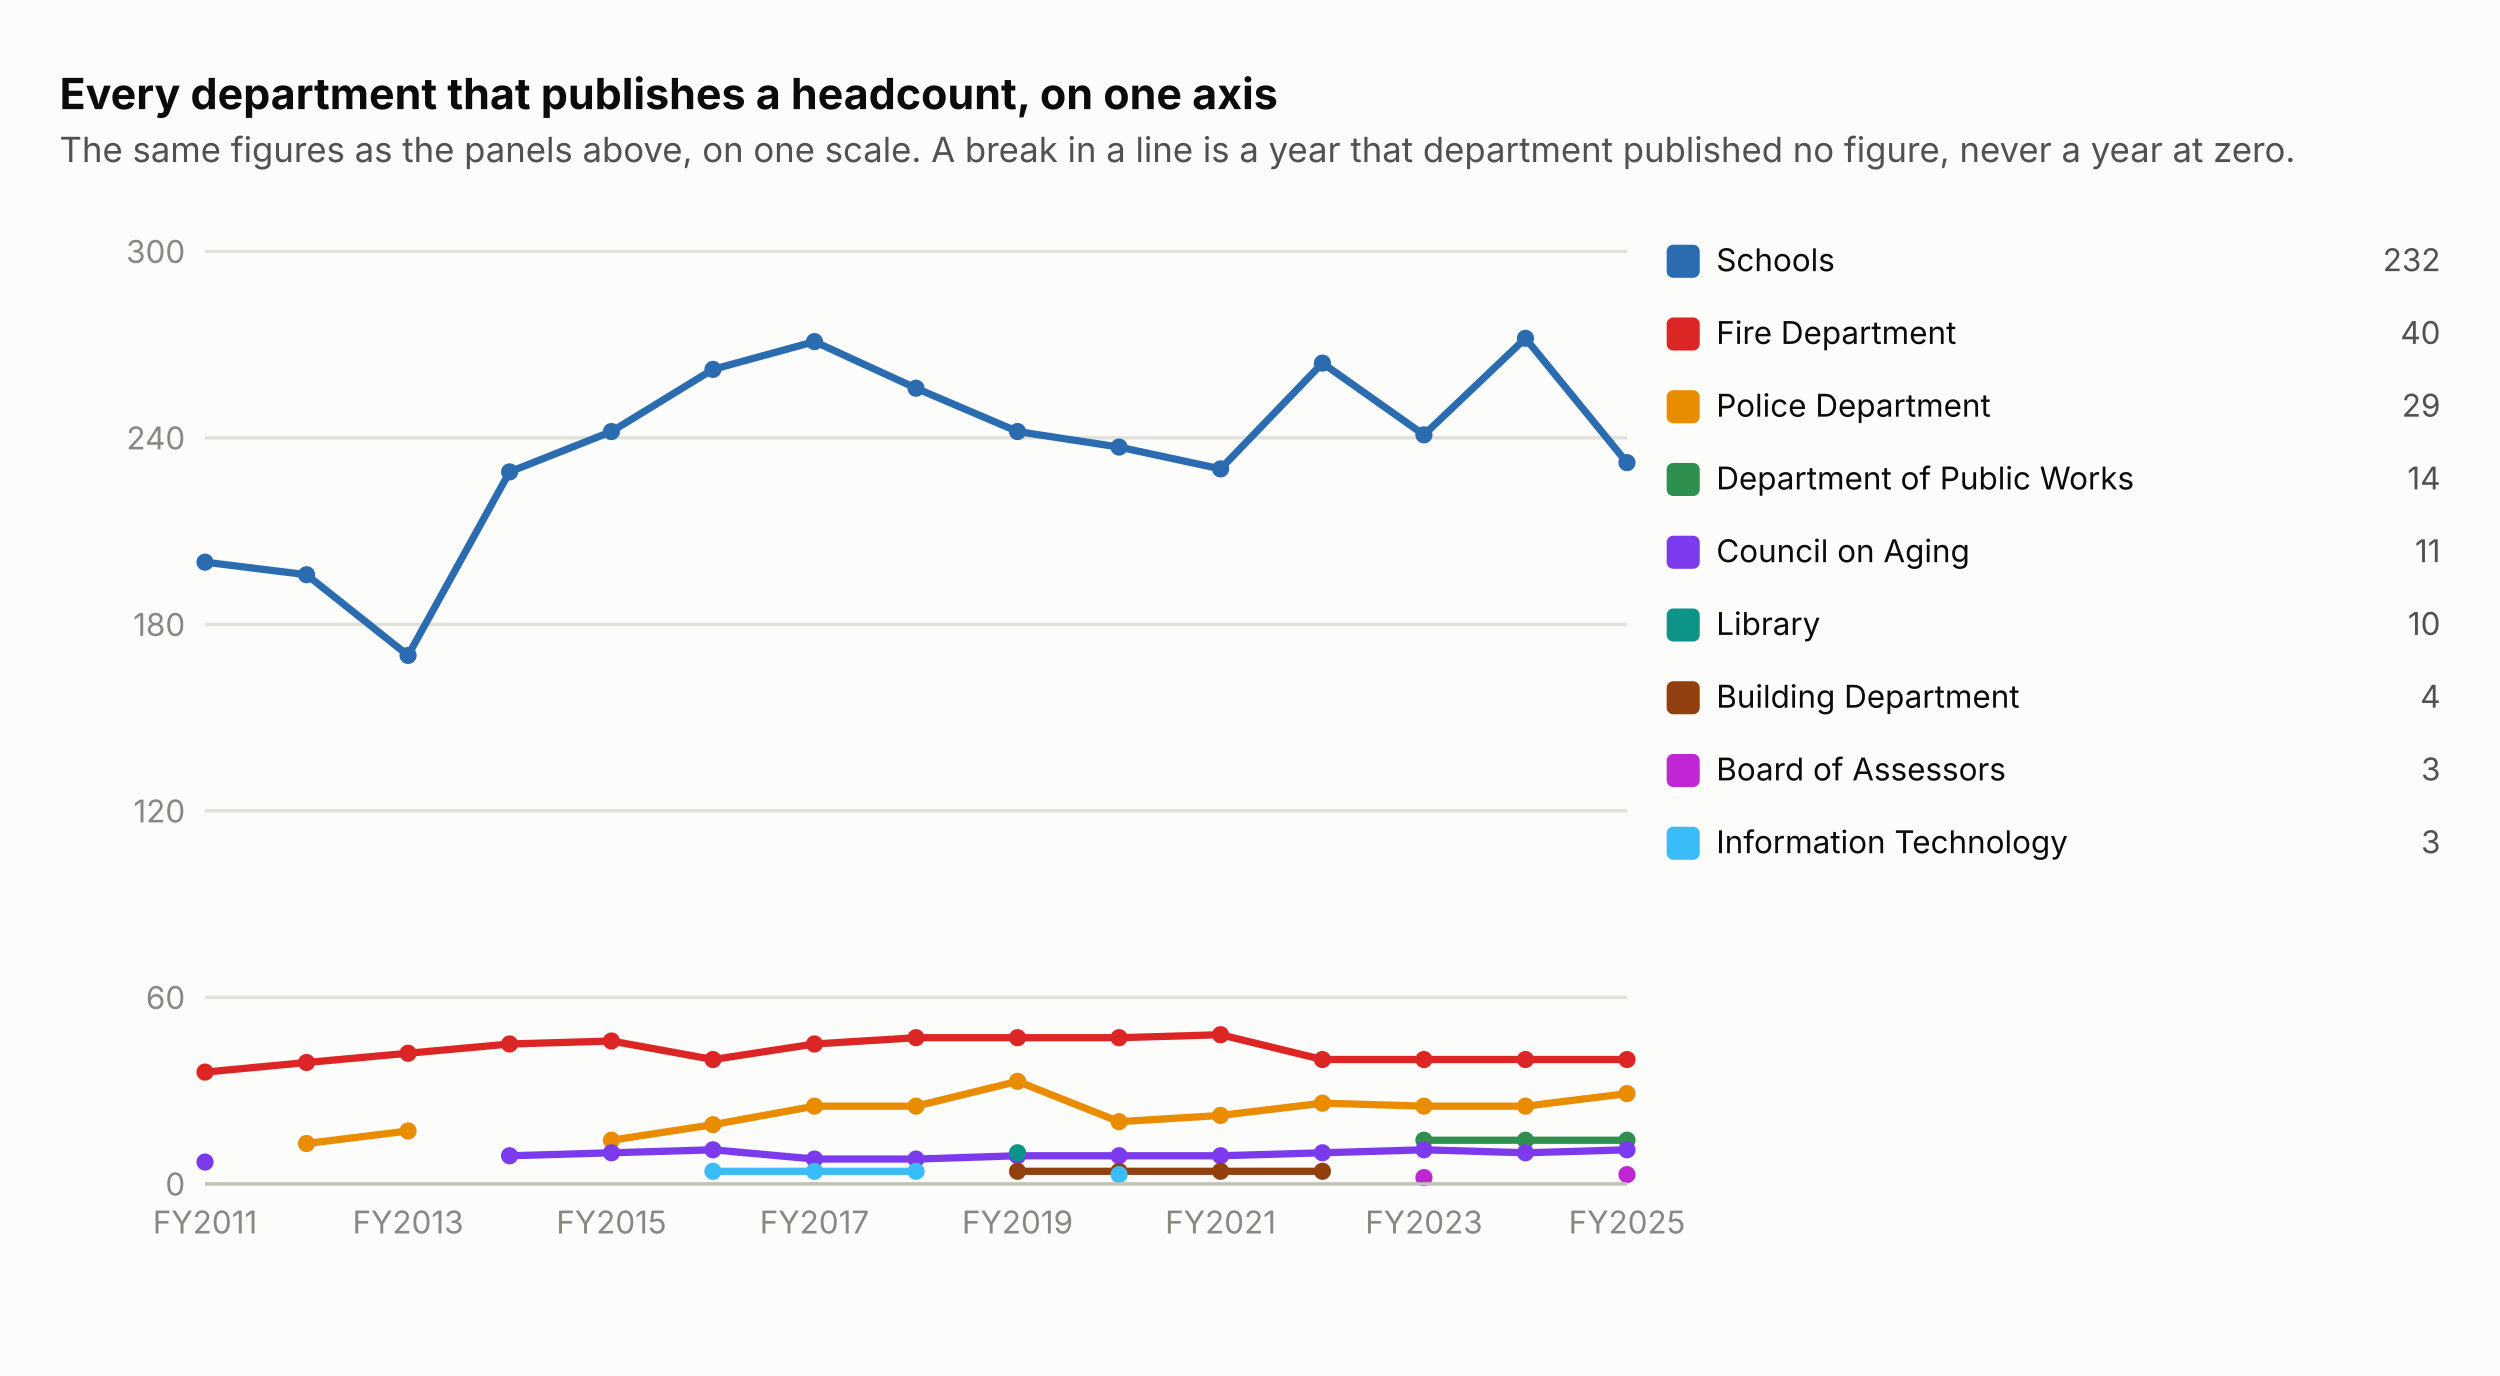
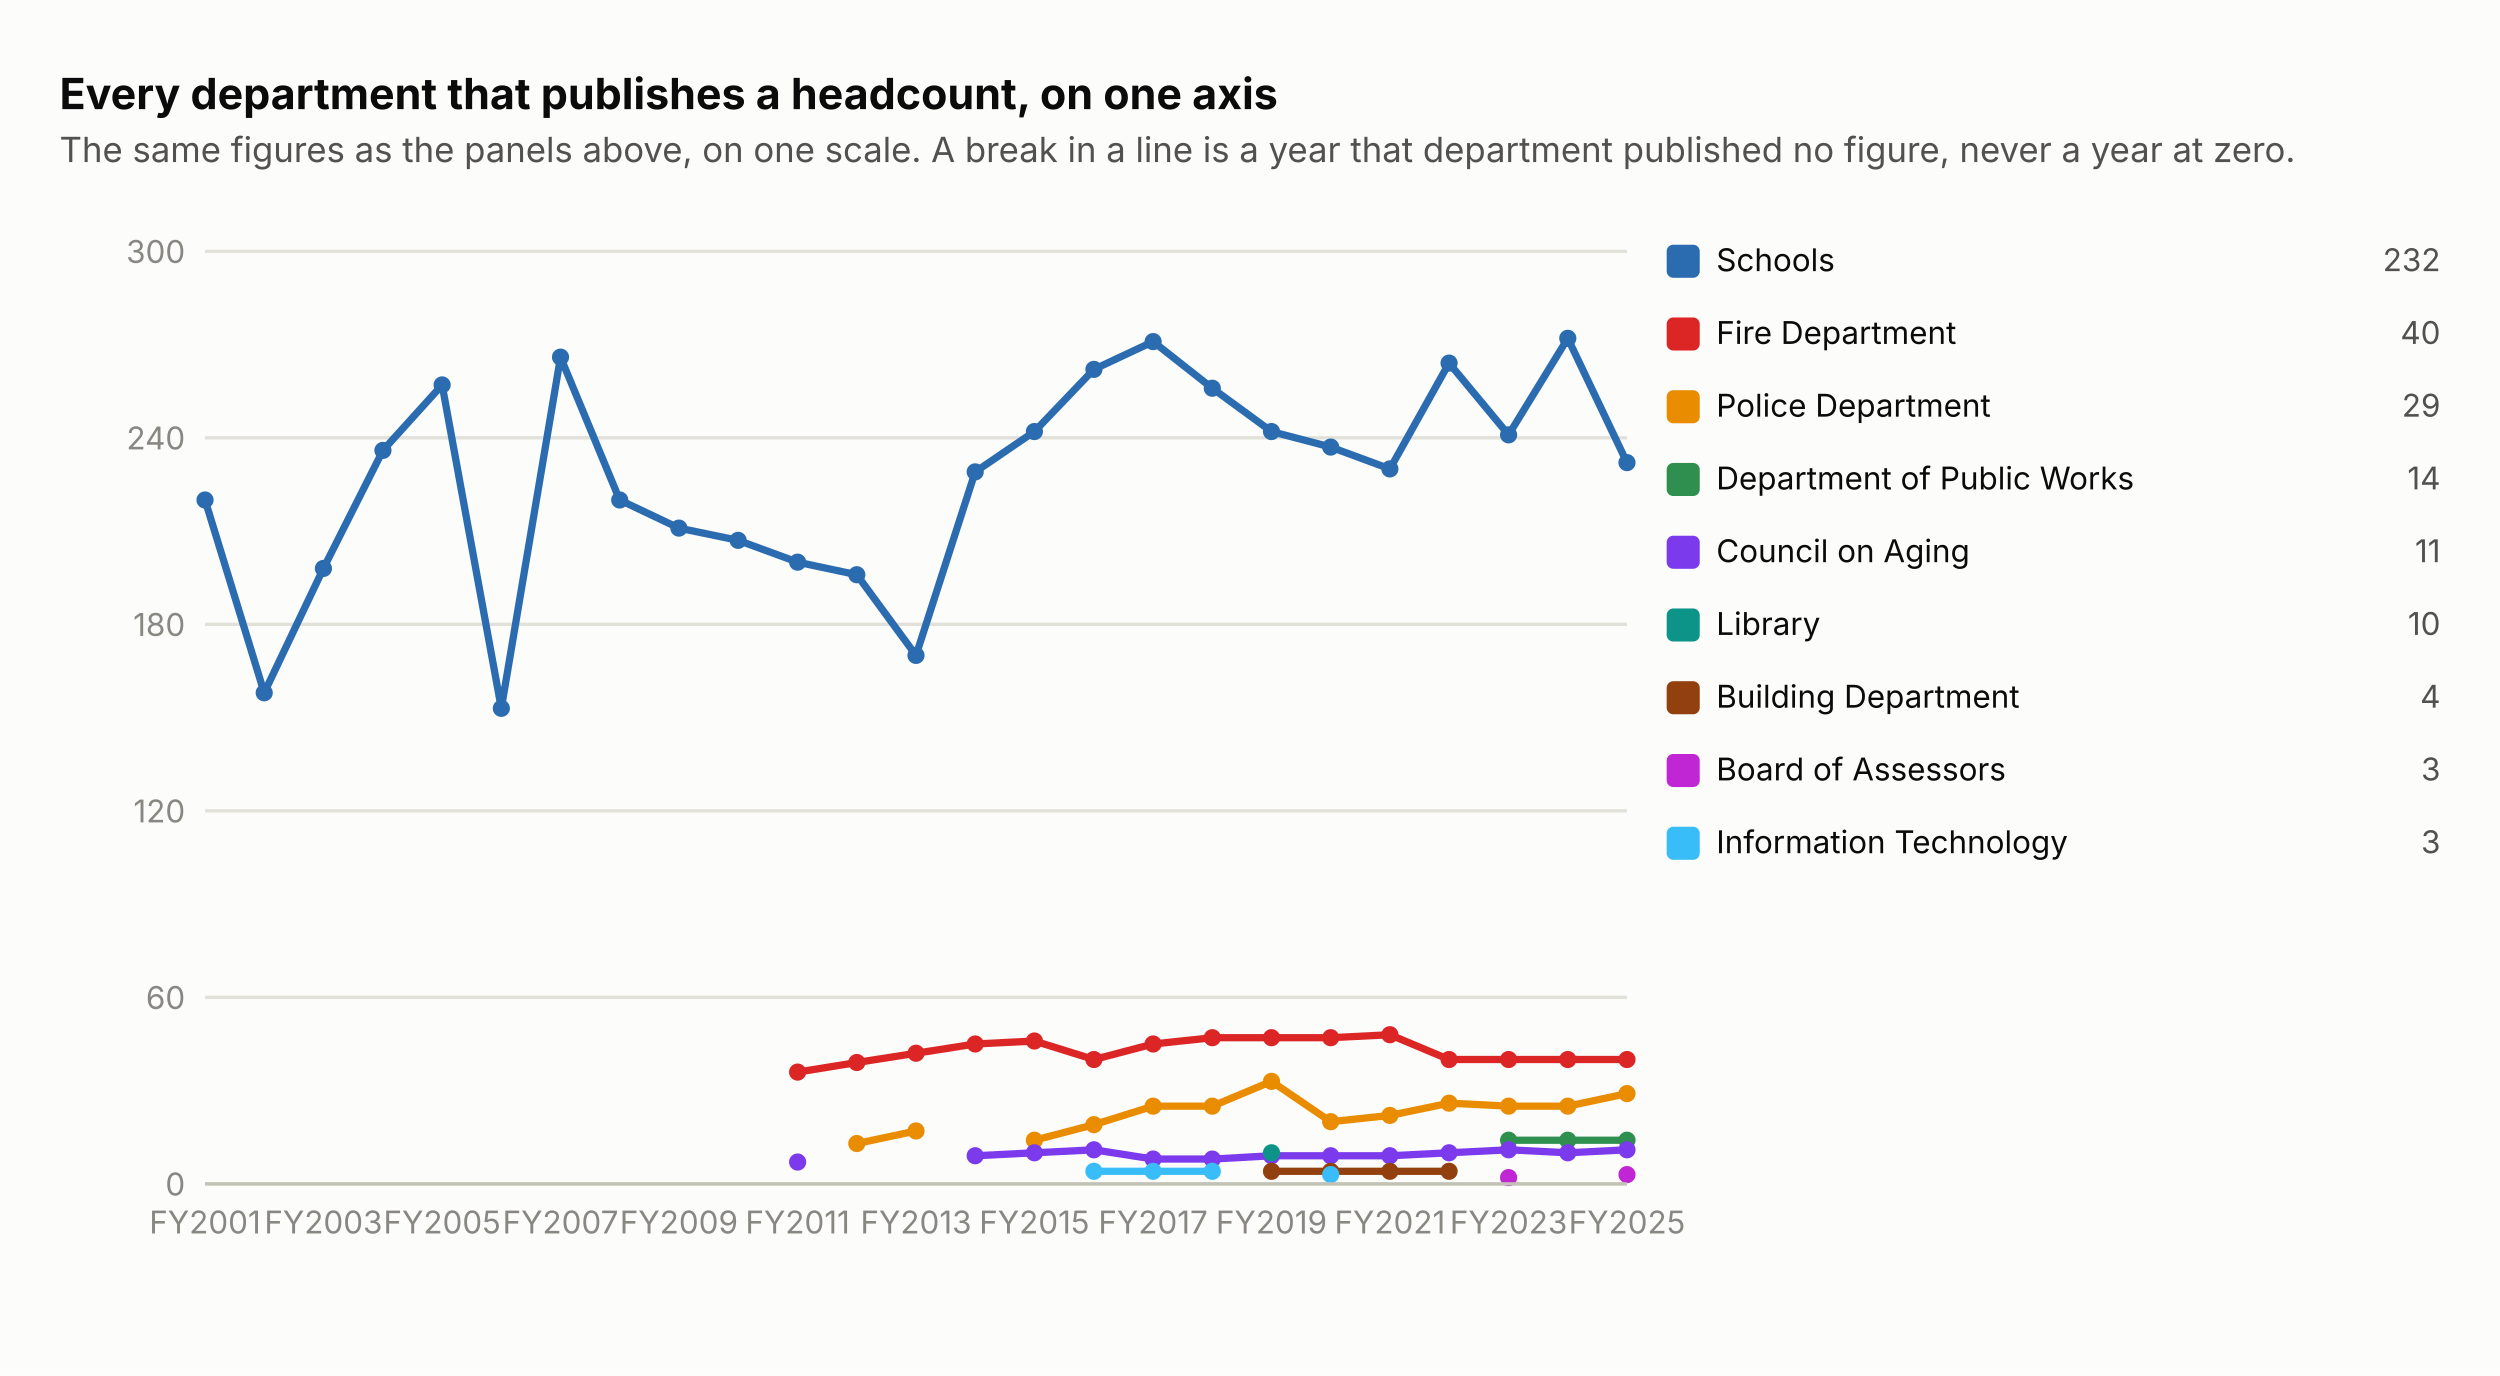
<svg xmlns="http://www.w3.org/2000/svg" viewBox="0 0 756 416" width="756" height="416" role="img" aria-label="Every department that publishes a headcount, on one axis. The same figures as the panels above, on one scale. A break in a line is a year that department published no figure, never a year at zero." font-family="system-ui, -apple-system, &quot;Segoe UI&quot;, sans-serif">
  <rect width="756" height="416" fill="#fcfcfb" />
  <g transform="translate(18,18)">
    <text x="0" y="15" font-size="13" font-weight="700" fill="#0b0b0b">Every department that publishes a headcount, on one axis</text>
    <text x="0" y="31" font-size="10.5" fill="#52514e">The same figures as the panels above, on one scale. A break in a line is a year that department published no figure, never a year at zero.</text>
    <line x1="44" y1="340.0" x2="474" y2="340.0" stroke="#e1e0d9" stroke-width="1" />
    <text x="38" y="343.5" font-size="9.5" text-anchor="end" fill="#898781">0</text>
    <line x1="44" y1="283.6" x2="474" y2="283.6" stroke="#e1e0d9" stroke-width="1" />
    <text x="38" y="287.1" font-size="9.5" text-anchor="end" fill="#898781">60</text>
    <line x1="44" y1="227.2" x2="474" y2="227.2" stroke="#e1e0d9" stroke-width="1" />
    <text x="38" y="230.7" font-size="9.5" text-anchor="end" fill="#898781">120</text>
    <line x1="44" y1="170.8" x2="474" y2="170.8" stroke="#e1e0d9" stroke-width="1" />
    <text x="38" y="174.3" font-size="9.5" text-anchor="end" fill="#898781">180</text>
    <line x1="44" y1="114.4" x2="474" y2="114.4" stroke="#e1e0d9" stroke-width="1" />
    <text x="38" y="117.9" font-size="9.5" text-anchor="end" fill="#898781">240</text>
    <line x1="44" y1="58.0" x2="474" y2="58.0" stroke="#e1e0d9" stroke-width="1" />
    <text x="38" y="61.5" font-size="9.5" text-anchor="end" fill="#898781">300</text>
-     <text x="44.0" y="355.0" font-size="9.5" text-anchor="middle" fill="#898781">FY2011</text>
-     <text x="105.4" y="355.0" font-size="9.5" text-anchor="middle" fill="#898781">FY2013</text>
-     <text x="166.9" y="355.0" font-size="9.5" text-anchor="middle" fill="#898781">FY2015</text>
-     <text x="228.3" y="355.0" font-size="9.5" text-anchor="middle" fill="#898781">FY2017</text>
-     <text x="289.7" y="355.0" font-size="9.5" text-anchor="middle" fill="#898781">FY2019</text>
-     <text x="351.1" y="355.0" font-size="9.5" text-anchor="middle" fill="#898781">FY2021</text>
-     <text x="412.6" y="355.0" font-size="9.5" text-anchor="middle" fill="#898781">FY2023</text>
+     <text x="44.0" y="355.0" font-size="9.5" text-anchor="middle" fill="#898781">FY2001</text>
+     <text x="79.8" y="355.0" font-size="9.5" text-anchor="middle" fill="#898781">FY2003</text>
+     <text x="115.7" y="355.0" font-size="9.5" text-anchor="middle" fill="#898781">FY2005</text>
+     <text x="151.5" y="355.0" font-size="9.5" text-anchor="middle" fill="#898781">FY2007</text>
+     <text x="187.3" y="355.0" font-size="9.5" text-anchor="middle" fill="#898781">FY2009</text>
+     <text x="223.2" y="355.0" font-size="9.5" text-anchor="middle" fill="#898781">FY2011</text>
+     <text x="259.0" y="355.0" font-size="9.5" text-anchor="middle" fill="#898781">FY2013</text>
+     <text x="294.8" y="355.0" font-size="9.5" text-anchor="middle" fill="#898781">FY2015</text>
+     <text x="330.7" y="355.0" font-size="9.5" text-anchor="middle" fill="#898781">FY2017</text>
+     <text x="366.5" y="355.0" font-size="9.5" text-anchor="middle" fill="#898781">FY2019</text>
+     <text x="402.3" y="355.0" font-size="9.5" text-anchor="middle" fill="#898781">FY2021</text>
+     <text x="438.2" y="355.0" font-size="9.5" text-anchor="middle" fill="#898781">FY2023</text>
    <text x="474.0" y="355.0" font-size="9.5" text-anchor="middle" fill="#898781">FY2025</text>
-     <circle cx="44.0" cy="152.0" r="2.6" fill="#2b6cb0" />
-     <circle cx="74.7" cy="155.8" r="2.6" fill="#2b6cb0" />
-     <circle cx="105.4" cy="180.2" r="2.6" fill="#2b6cb0" />
-     <circle cx="136.1" cy="124.7" r="2.6" fill="#2b6cb0" />
-     <circle cx="166.9" cy="112.5" r="2.6" fill="#2b6cb0" />
-     <circle cx="197.6" cy="93.7" r="2.6" fill="#2b6cb0" />
-     <circle cx="228.3" cy="85.3" r="2.6" fill="#2b6cb0" />
-     <circle cx="259.0" cy="99.4" r="2.6" fill="#2b6cb0" />
-     <circle cx="289.7" cy="112.5" r="2.6" fill="#2b6cb0" />
-     <circle cx="320.4" cy="117.2" r="2.6" fill="#2b6cb0" />
-     <circle cx="351.1" cy="123.8" r="2.6" fill="#2b6cb0" />
-     <circle cx="381.9" cy="91.8" r="2.6" fill="#2b6cb0" />
-     <circle cx="412.6" cy="113.5" r="2.6" fill="#2b6cb0" />
-     <circle cx="443.3" cy="84.3" r="2.6" fill="#2b6cb0" />
+     <circle cx="44.0" cy="133.2" r="2.6" fill="#2b6cb0" />
+     <circle cx="61.9" cy="191.5" r="2.6" fill="#2b6cb0" />
+     <circle cx="79.8" cy="153.9" r="2.6" fill="#2b6cb0" />
+     <circle cx="97.8" cy="118.2" r="2.6" fill="#2b6cb0" />
+     <circle cx="115.7" cy="98.4" r="2.6" fill="#2b6cb0" />
+     <circle cx="133.6" cy="196.2" r="2.6" fill="#2b6cb0" />
+     <circle cx="151.5" cy="90.0" r="2.6" fill="#2b6cb0" />
+     <circle cx="169.4" cy="133.2" r="2.6" fill="#2b6cb0" />
+     <circle cx="187.3" cy="141.7" r="2.6" fill="#2b6cb0" />
+     <circle cx="205.2" cy="145.4" r="2.6" fill="#2b6cb0" />
+     <circle cx="223.2" cy="152.0" r="2.6" fill="#2b6cb0" />
+     <circle cx="241.1" cy="155.8" r="2.6" fill="#2b6cb0" />
+     <circle cx="259.0" cy="180.2" r="2.6" fill="#2b6cb0" />
+     <circle cx="276.9" cy="124.7" r="2.6" fill="#2b6cb0" />
+     <circle cx="294.8" cy="112.5" r="2.6" fill="#2b6cb0" />
+     <circle cx="312.8" cy="93.7" r="2.6" fill="#2b6cb0" />
+     <circle cx="330.7" cy="85.3" r="2.6" fill="#2b6cb0" />
+     <circle cx="348.6" cy="99.4" r="2.6" fill="#2b6cb0" />
+     <circle cx="366.5" cy="112.5" r="2.6" fill="#2b6cb0" />
+     <circle cx="384.4" cy="117.2" r="2.6" fill="#2b6cb0" />
+     <circle cx="402.3" cy="123.8" r="2.6" fill="#2b6cb0" />
+     <circle cx="420.2" cy="91.8" r="2.6" fill="#2b6cb0" />
+     <circle cx="438.2" cy="113.5" r="2.6" fill="#2b6cb0" />
+     <circle cx="456.1" cy="84.3" r="2.6" fill="#2b6cb0" />
    <circle cx="474.0" cy="121.9" r="2.6" fill="#2b6cb0" />
-     <polyline points="44.0,152.0 74.7,155.8 105.4,180.2 136.1,124.7 166.9,112.5 197.6,93.7 228.3,85.3 259.0,99.4 289.7,112.5 320.4,117.2 351.1,123.8 381.9,91.8 412.6,113.5 443.3,84.3 474.0,121.9" fill="none" stroke="#2b6cb0" stroke-width="2.2" stroke-linejoin="round" />
+     <polyline points="44.0,133.2 61.9,191.5 79.8,153.9 97.8,118.2 115.7,98.4 133.6,196.2 151.5,90.0 169.4,133.2 187.3,141.7 205.2,145.4 223.2,152.0 241.1,155.8 259.0,180.2 276.9,124.7 294.8,112.5 312.8,93.7 330.7,85.3 348.6,99.4 366.5,112.5 384.4,117.2 402.3,123.8 420.2,91.8 438.2,113.5 456.1,84.3 474.0,121.9" fill="none" stroke="#2b6cb0" stroke-width="2.2" stroke-linejoin="round" />
    <rect x="486" y="56.0" width="10" height="10" rx="2" fill="#2b6cb0" />
    <text x="501" y="64.0" font-size="9.5" fill="#0b0b0b">Schools</text>
    <text x="720" y="64.0" font-size="9.5" text-anchor="end" fill="#52514e">232</text>
-     <circle cx="44.0" cy="306.2" r="2.6" fill="#dc2626" />
-     <circle cx="74.7" cy="303.3" r="2.6" fill="#dc2626" />
-     <circle cx="105.4" cy="300.5" r="2.6" fill="#dc2626" />
-     <circle cx="136.1" cy="297.7" r="2.6" fill="#dc2626" />
-     <circle cx="166.9" cy="296.8" r="2.6" fill="#dc2626" />
-     <circle cx="197.6" cy="302.4" r="2.6" fill="#dc2626" />
-     <circle cx="228.3" cy="297.7" r="2.6" fill="#dc2626" />
-     <circle cx="259.0" cy="295.8" r="2.6" fill="#dc2626" />
-     <circle cx="289.7" cy="295.8" r="2.6" fill="#dc2626" />
-     <circle cx="320.4" cy="295.8" r="2.6" fill="#dc2626" />
-     <circle cx="351.1" cy="294.9" r="2.6" fill="#dc2626" />
-     <circle cx="381.9" cy="302.4" r="2.6" fill="#dc2626" />
-     <circle cx="412.6" cy="302.4" r="2.6" fill="#dc2626" />
-     <circle cx="443.3" cy="302.4" r="2.6" fill="#dc2626" />
+     <circle cx="223.2" cy="306.2" r="2.6" fill="#dc2626" />
+     <circle cx="241.1" cy="303.3" r="2.6" fill="#dc2626" />
+     <circle cx="259.0" cy="300.5" r="2.6" fill="#dc2626" />
+     <circle cx="276.9" cy="297.7" r="2.6" fill="#dc2626" />
+     <circle cx="294.8" cy="296.8" r="2.6" fill="#dc2626" />
+     <circle cx="312.8" cy="302.4" r="2.6" fill="#dc2626" />
+     <circle cx="330.7" cy="297.7" r="2.6" fill="#dc2626" />
+     <circle cx="348.6" cy="295.8" r="2.6" fill="#dc2626" />
+     <circle cx="366.5" cy="295.8" r="2.6" fill="#dc2626" />
+     <circle cx="384.4" cy="295.8" r="2.6" fill="#dc2626" />
+     <circle cx="402.3" cy="294.9" r="2.6" fill="#dc2626" />
+     <circle cx="420.2" cy="302.4" r="2.6" fill="#dc2626" />
+     <circle cx="438.2" cy="302.4" r="2.6" fill="#dc2626" />
+     <circle cx="456.1" cy="302.4" r="2.6" fill="#dc2626" />
    <circle cx="474.0" cy="302.4" r="2.6" fill="#dc2626" />
-     <polyline points="44.0,306.2 74.7,303.3 105.4,300.5 136.1,297.7 166.9,296.8 197.6,302.4 228.3,297.7 259.0,295.8 289.7,295.8 320.4,295.8 351.1,294.9 381.9,302.4 412.6,302.4 443.3,302.4 474.0,302.4" fill="none" stroke="#dc2626" stroke-width="2.2" stroke-linejoin="round" />
+     <polyline points="223.2,306.2 241.1,303.3 259.0,300.5 276.9,297.7 294.8,296.8 312.8,302.4 330.7,297.7 348.6,295.8 366.5,295.8 384.4,295.8 402.3,294.9 420.2,302.4 438.2,302.4 456.1,302.4 474.0,302.4" fill="none" stroke="#dc2626" stroke-width="2.2" stroke-linejoin="round" />
    <rect x="486" y="78.0" width="10" height="10" rx="2" fill="#dc2626" />
    <text x="501" y="86.0" font-size="9.5" fill="#0b0b0b">Fire Department</text>
    <text x="720" y="86.0" font-size="9.5" text-anchor="end" fill="#52514e">40</text>
-     <circle cx="74.7" cy="327.8" r="2.6" fill="#ea8c00" />
-     <circle cx="105.4" cy="324.0" r="2.6" fill="#ea8c00" />
-     <polyline points="74.7,327.8 105.4,324.0" fill="none" stroke="#ea8c00" stroke-width="2.2" stroke-linejoin="round" />
-     <circle cx="166.9" cy="326.8" r="2.6" fill="#ea8c00" />
-     <circle cx="197.6" cy="322.1" r="2.6" fill="#ea8c00" />
-     <circle cx="228.3" cy="316.5" r="2.6" fill="#ea8c00" />
-     <circle cx="259.0" cy="316.5" r="2.6" fill="#ea8c00" />
-     <circle cx="289.7" cy="309.0" r="2.6" fill="#ea8c00" />
-     <circle cx="320.4" cy="321.2" r="2.6" fill="#ea8c00" />
-     <circle cx="351.1" cy="319.3" r="2.6" fill="#ea8c00" />
-     <circle cx="381.9" cy="315.6" r="2.6" fill="#ea8c00" />
-     <circle cx="412.6" cy="316.5" r="2.6" fill="#ea8c00" />
-     <circle cx="443.3" cy="316.5" r="2.6" fill="#ea8c00" />
+     <circle cx="241.1" cy="327.8" r="2.6" fill="#ea8c00" />
+     <circle cx="259.0" cy="324.0" r="2.6" fill="#ea8c00" />
+     <polyline points="241.1,327.8 259.0,324.0" fill="none" stroke="#ea8c00" stroke-width="2.2" stroke-linejoin="round" />
+     <circle cx="294.8" cy="326.8" r="2.6" fill="#ea8c00" />
+     <circle cx="312.8" cy="322.1" r="2.6" fill="#ea8c00" />
+     <circle cx="330.7" cy="316.5" r="2.6" fill="#ea8c00" />
+     <circle cx="348.6" cy="316.5" r="2.6" fill="#ea8c00" />
+     <circle cx="366.5" cy="309.0" r="2.6" fill="#ea8c00" />
+     <circle cx="384.4" cy="321.2" r="2.6" fill="#ea8c00" />
+     <circle cx="402.3" cy="319.3" r="2.6" fill="#ea8c00" />
+     <circle cx="420.2" cy="315.6" r="2.6" fill="#ea8c00" />
+     <circle cx="438.2" cy="316.5" r="2.6" fill="#ea8c00" />
+     <circle cx="456.1" cy="316.5" r="2.6" fill="#ea8c00" />
    <circle cx="474.0" cy="312.7" r="2.6" fill="#ea8c00" />
-     <polyline points="166.9,326.8 197.6,322.1 228.3,316.5 259.0,316.5 289.7,309.0 320.4,321.2 351.1,319.3 381.9,315.6 412.6,316.5 443.3,316.5 474.0,312.7" fill="none" stroke="#ea8c00" stroke-width="2.2" stroke-linejoin="round" />
+     <polyline points="294.8,326.8 312.8,322.1 330.7,316.5 348.6,316.5 366.5,309.0 384.4,321.2 402.3,319.3 420.2,315.6 438.2,316.5 456.1,316.5 474.0,312.7" fill="none" stroke="#ea8c00" stroke-width="2.2" stroke-linejoin="round" />
    <rect x="486" y="100.0" width="10" height="10" rx="2" fill="#ea8c00" />
    <text x="501" y="108.0" font-size="9.5" fill="#0b0b0b">Police Department</text>
    <text x="720" y="108.0" font-size="9.5" text-anchor="end" fill="#52514e">29</text>
-     <circle cx="412.6" cy="326.8" r="2.6" fill="#2f8f4e" />
-     <circle cx="443.3" cy="326.8" r="2.6" fill="#2f8f4e" />
+     <circle cx="438.2" cy="326.8" r="2.6" fill="#2f8f4e" />
+     <circle cx="456.1" cy="326.8" r="2.6" fill="#2f8f4e" />
    <circle cx="474.0" cy="326.8" r="2.6" fill="#2f8f4e" />
-     <polyline points="412.6,326.8 443.3,326.8 474.0,326.8" fill="none" stroke="#2f8f4e" stroke-width="2.2" stroke-linejoin="round" />
+     <polyline points="438.2,326.8 456.1,326.8 474.0,326.8" fill="none" stroke="#2f8f4e" stroke-width="2.2" stroke-linejoin="round" />
    <rect x="486" y="122.0" width="10" height="10" rx="2" fill="#2f8f4e" />
    <text x="501" y="130.0" font-size="9.5" fill="#0b0b0b">Department of Public Works</text>
    <text x="720" y="130.0" font-size="9.5" text-anchor="end" fill="#52514e">14</text>
-     <circle cx="44.0" cy="333.4" r="2.6" fill="#7c3aed" />
-     <circle cx="136.1" cy="331.5" r="2.6" fill="#7c3aed" />
-     <circle cx="166.9" cy="330.6" r="2.6" fill="#7c3aed" />
-     <circle cx="197.6" cy="329.7" r="2.6" fill="#7c3aed" />
-     <circle cx="228.3" cy="332.5" r="2.6" fill="#7c3aed" />
-     <circle cx="259.0" cy="332.5" r="2.6" fill="#7c3aed" />
-     <circle cx="289.7" cy="331.5" r="2.6" fill="#7c3aed" />
-     <circle cx="320.4" cy="331.5" r="2.6" fill="#7c3aed" />
-     <circle cx="351.1" cy="331.5" r="2.6" fill="#7c3aed" />
-     <circle cx="381.9" cy="330.6" r="2.6" fill="#7c3aed" />
-     <circle cx="412.6" cy="329.7" r="2.6" fill="#7c3aed" />
-     <circle cx="443.3" cy="330.6" r="2.6" fill="#7c3aed" />
+     <circle cx="223.2" cy="333.4" r="2.6" fill="#7c3aed" />
+     <circle cx="276.9" cy="331.5" r="2.6" fill="#7c3aed" />
+     <circle cx="294.8" cy="330.6" r="2.6" fill="#7c3aed" />
+     <circle cx="312.8" cy="329.7" r="2.6" fill="#7c3aed" />
+     <circle cx="330.7" cy="332.5" r="2.6" fill="#7c3aed" />
+     <circle cx="348.6" cy="332.5" r="2.6" fill="#7c3aed" />
+     <circle cx="366.5" cy="331.5" r="2.6" fill="#7c3aed" />
+     <circle cx="384.4" cy="331.5" r="2.6" fill="#7c3aed" />
+     <circle cx="402.3" cy="331.5" r="2.6" fill="#7c3aed" />
+     <circle cx="420.2" cy="330.6" r="2.6" fill="#7c3aed" />
+     <circle cx="438.2" cy="329.7" r="2.6" fill="#7c3aed" />
+     <circle cx="456.1" cy="330.6" r="2.6" fill="#7c3aed" />
    <circle cx="474.0" cy="329.7" r="2.6" fill="#7c3aed" />
-     <polyline points="136.1,331.5 166.9,330.6 197.6,329.7 228.3,332.5 259.0,332.5 289.7,331.5 320.4,331.5 351.1,331.5 381.9,330.6 412.6,329.7 443.3,330.6 474.0,329.7" fill="none" stroke="#7c3aed" stroke-width="2.2" stroke-linejoin="round" />
+     <polyline points="276.9,331.5 294.8,330.6 312.8,329.7 330.7,332.5 348.6,332.5 366.5,331.5 384.4,331.5 402.3,331.5 420.2,330.6 438.2,329.7 456.1,330.6 474.0,329.7" fill="none" stroke="#7c3aed" stroke-width="2.2" stroke-linejoin="round" />
    <rect x="486" y="144.0" width="10" height="10" rx="2" fill="#7c3aed" />
    <text x="501" y="152.0" font-size="9.5" fill="#0b0b0b">Council on Aging</text>
    <text x="720" y="152.0" font-size="9.5" text-anchor="end" fill="#52514e">11</text>
-     <circle cx="289.7" cy="330.6" r="2.6" fill="#0d9488" />
+     <circle cx="366.5" cy="330.6" r="2.6" fill="#0d9488" />
    <rect x="486" y="166.0" width="10" height="10" rx="2" fill="#0d9488" />
    <text x="501" y="174.0" font-size="9.5" fill="#0b0b0b">Library</text>
    <text x="720" y="174.0" font-size="9.5" text-anchor="end" fill="#52514e">10</text>
-     <circle cx="289.7" cy="336.2" r="2.6" fill="#92400e" />
-     <circle cx="320.4" cy="336.2" r="2.6" fill="#92400e" />
-     <circle cx="351.1" cy="336.2" r="2.6" fill="#92400e" />
-     <circle cx="381.9" cy="336.2" r="2.6" fill="#92400e" />
-     <polyline points="289.7,336.2 320.4,336.2 351.1,336.2 381.9,336.2" fill="none" stroke="#92400e" stroke-width="2.2" stroke-linejoin="round" />
+     <circle cx="366.5" cy="336.2" r="2.6" fill="#92400e" />
+     <circle cx="384.4" cy="336.2" r="2.6" fill="#92400e" />
+     <circle cx="402.3" cy="336.2" r="2.6" fill="#92400e" />
+     <circle cx="420.2" cy="336.2" r="2.6" fill="#92400e" />
+     <polyline points="366.5,336.2 384.4,336.2 402.3,336.2 420.2,336.2" fill="none" stroke="#92400e" stroke-width="2.2" stroke-linejoin="round" />
    <rect x="486" y="188.0" width="10" height="10" rx="2" fill="#92400e" />
    <text x="501" y="196.0" font-size="9.5" fill="#0b0b0b">Building Department</text>
    <text x="720" y="196.0" font-size="9.5" text-anchor="end" fill="#52514e">4</text>
-     <circle cx="412.6" cy="338.1" r="2.6" fill="#c026d3" />
+     <circle cx="438.2" cy="338.1" r="2.6" fill="#c026d3" />
    <circle cx="474.0" cy="337.2" r="2.6" fill="#c026d3" />
    <rect x="486" y="210.0" width="10" height="10" rx="2" fill="#c026d3" />
    <text x="501" y="218.0" font-size="9.5" fill="#0b0b0b">Board of Assessors</text>
    <text x="720" y="218.0" font-size="9.5" text-anchor="end" fill="#52514e">3</text>
-     <circle cx="197.6" cy="336.2" r="2.6" fill="#38bdf8" />
-     <circle cx="228.3" cy="336.2" r="2.6" fill="#38bdf8" />
-     <circle cx="259.0" cy="336.2" r="2.6" fill="#38bdf8" />
-     <polyline points="197.6,336.2 228.3,336.2 259.0,336.2" fill="none" stroke="#38bdf8" stroke-width="2.2" stroke-linejoin="round" />
-     <circle cx="320.4" cy="337.2" r="2.6" fill="#38bdf8" />
+     <circle cx="312.8" cy="336.2" r="2.6" fill="#38bdf8" />
+     <circle cx="330.7" cy="336.2" r="2.6" fill="#38bdf8" />
+     <circle cx="348.6" cy="336.2" r="2.6" fill="#38bdf8" />
+     <polyline points="312.8,336.2 330.7,336.2 348.6,336.2" fill="none" stroke="#38bdf8" stroke-width="2.2" stroke-linejoin="round" />
+     <circle cx="384.4" cy="337.2" r="2.6" fill="#38bdf8" />
    <rect x="486" y="232.0" width="10" height="10" rx="2" fill="#38bdf8" />
    <text x="501" y="240.0" font-size="9.5" fill="#0b0b0b">Information Technology</text>
    <text x="720" y="240.0" font-size="9.5" text-anchor="end" fill="#52514e">3</text>
    <line x1="44" y1="340.0" x2="474" y2="340.0" stroke="#c3c2b7" stroke-width="1" />
  </g>
</svg>
